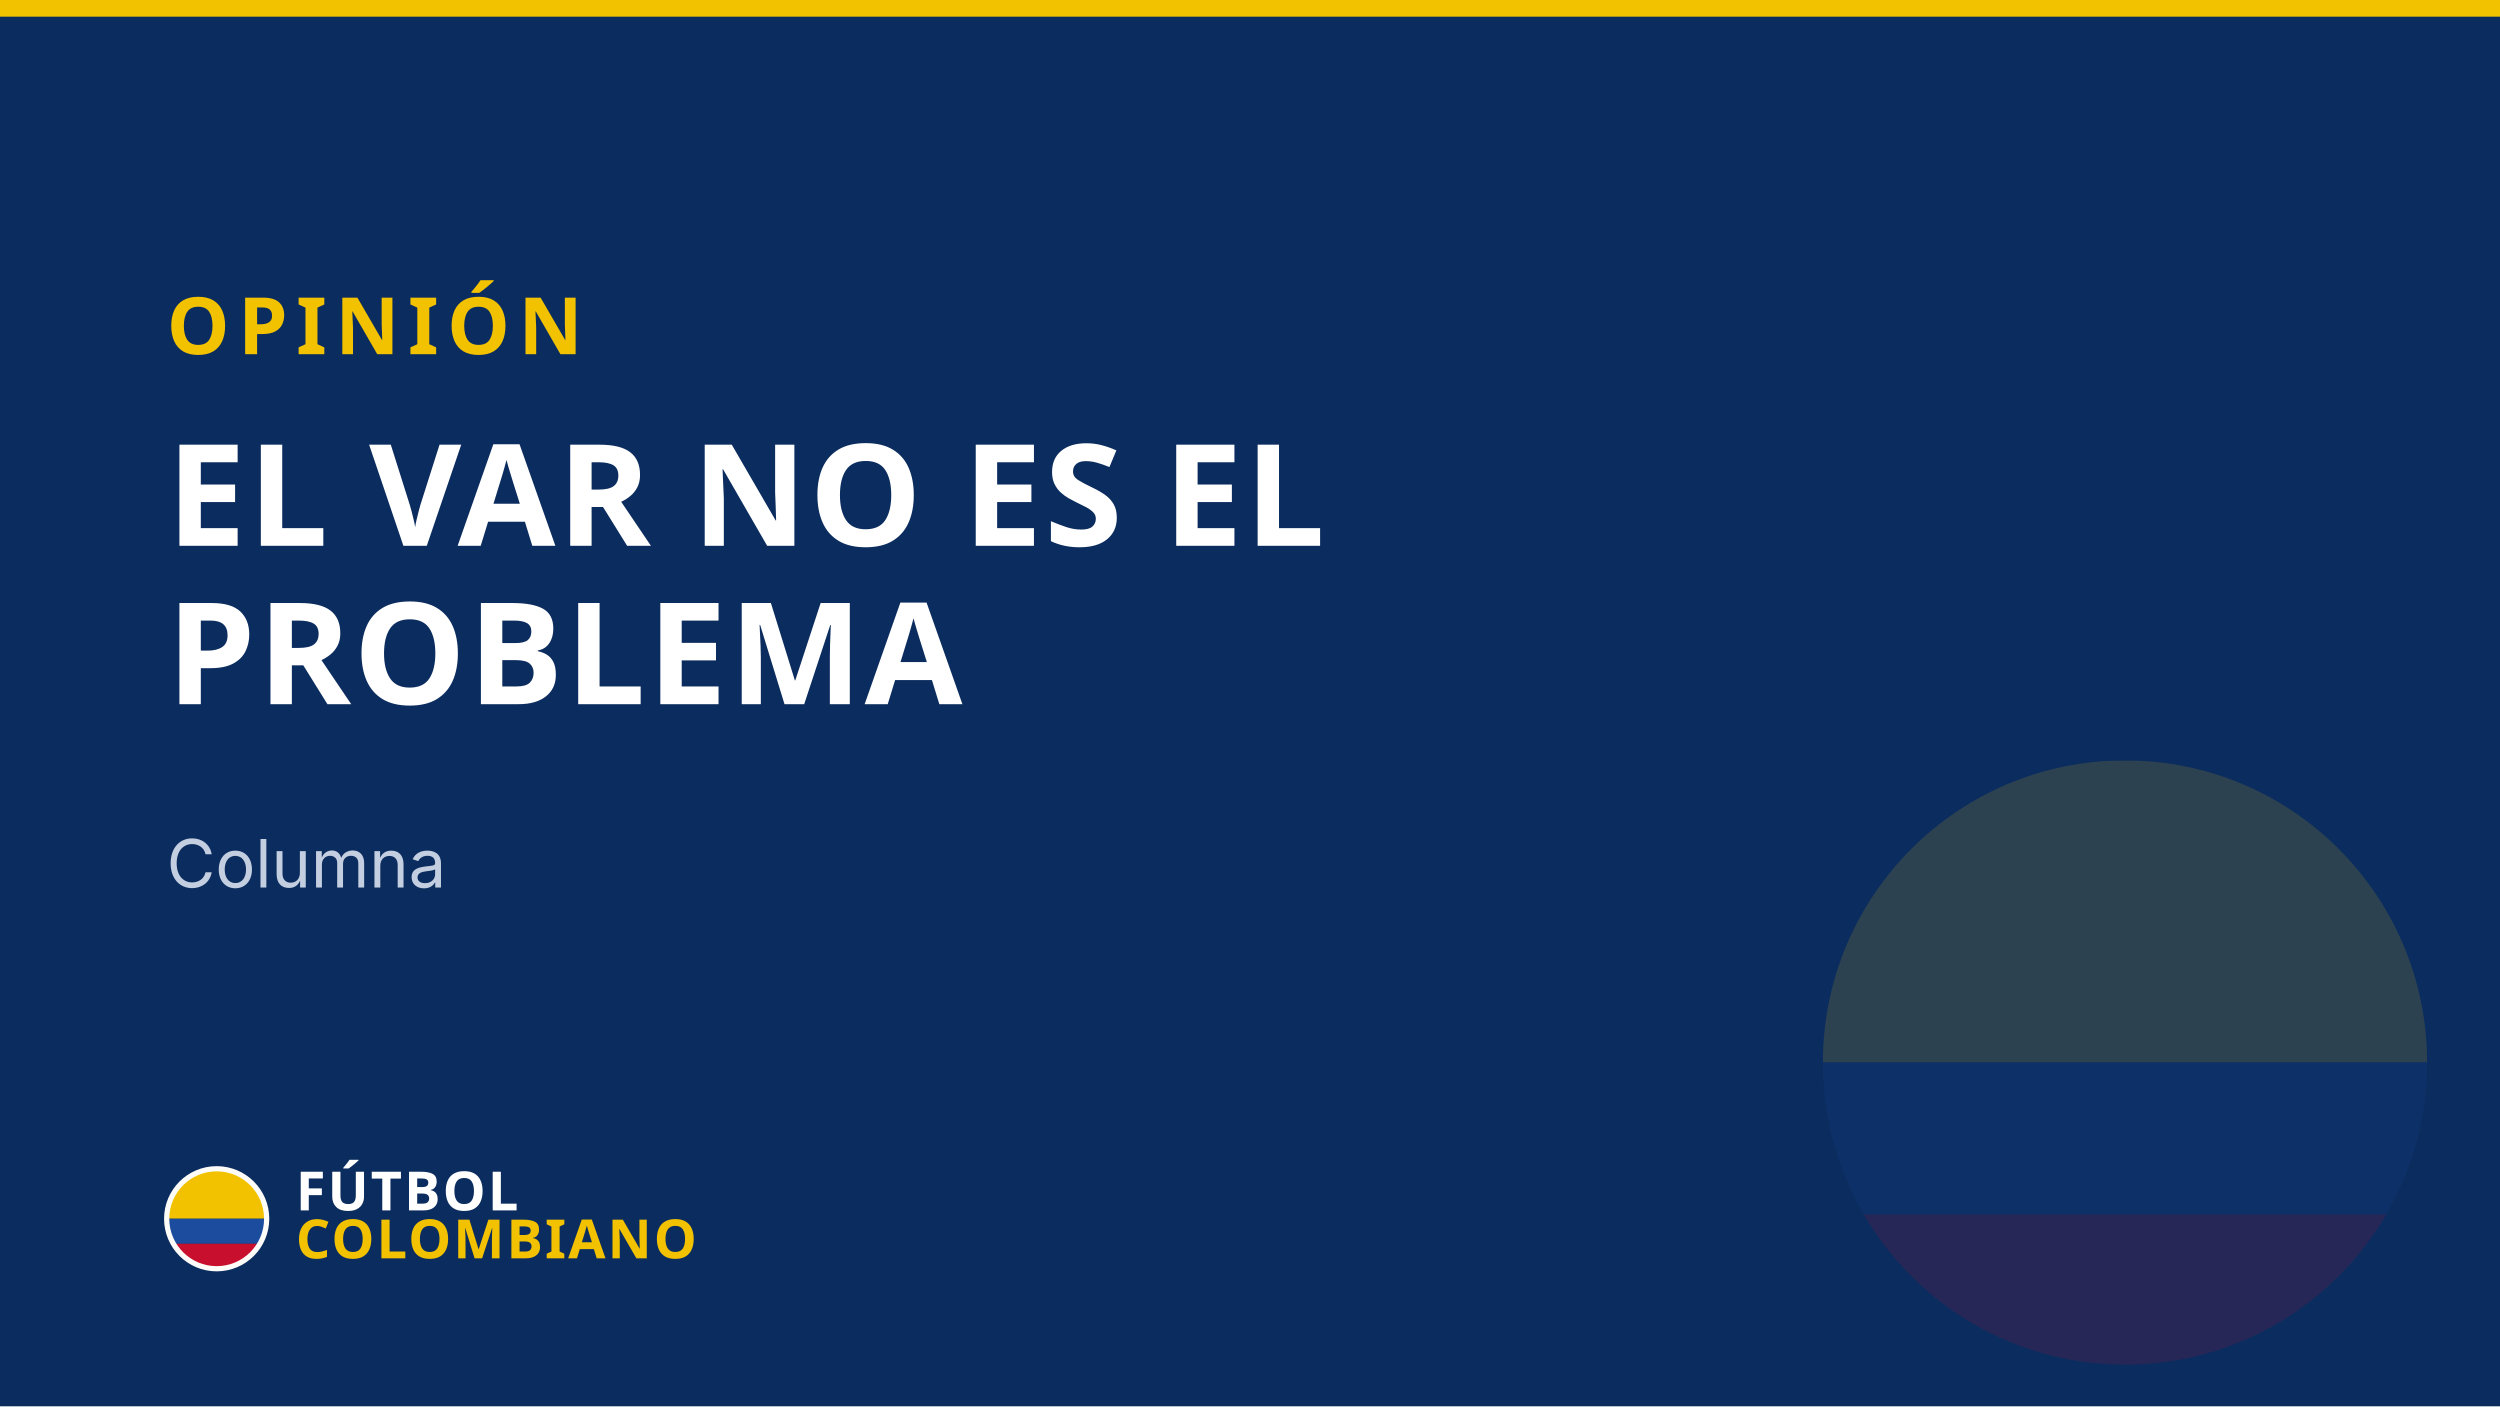
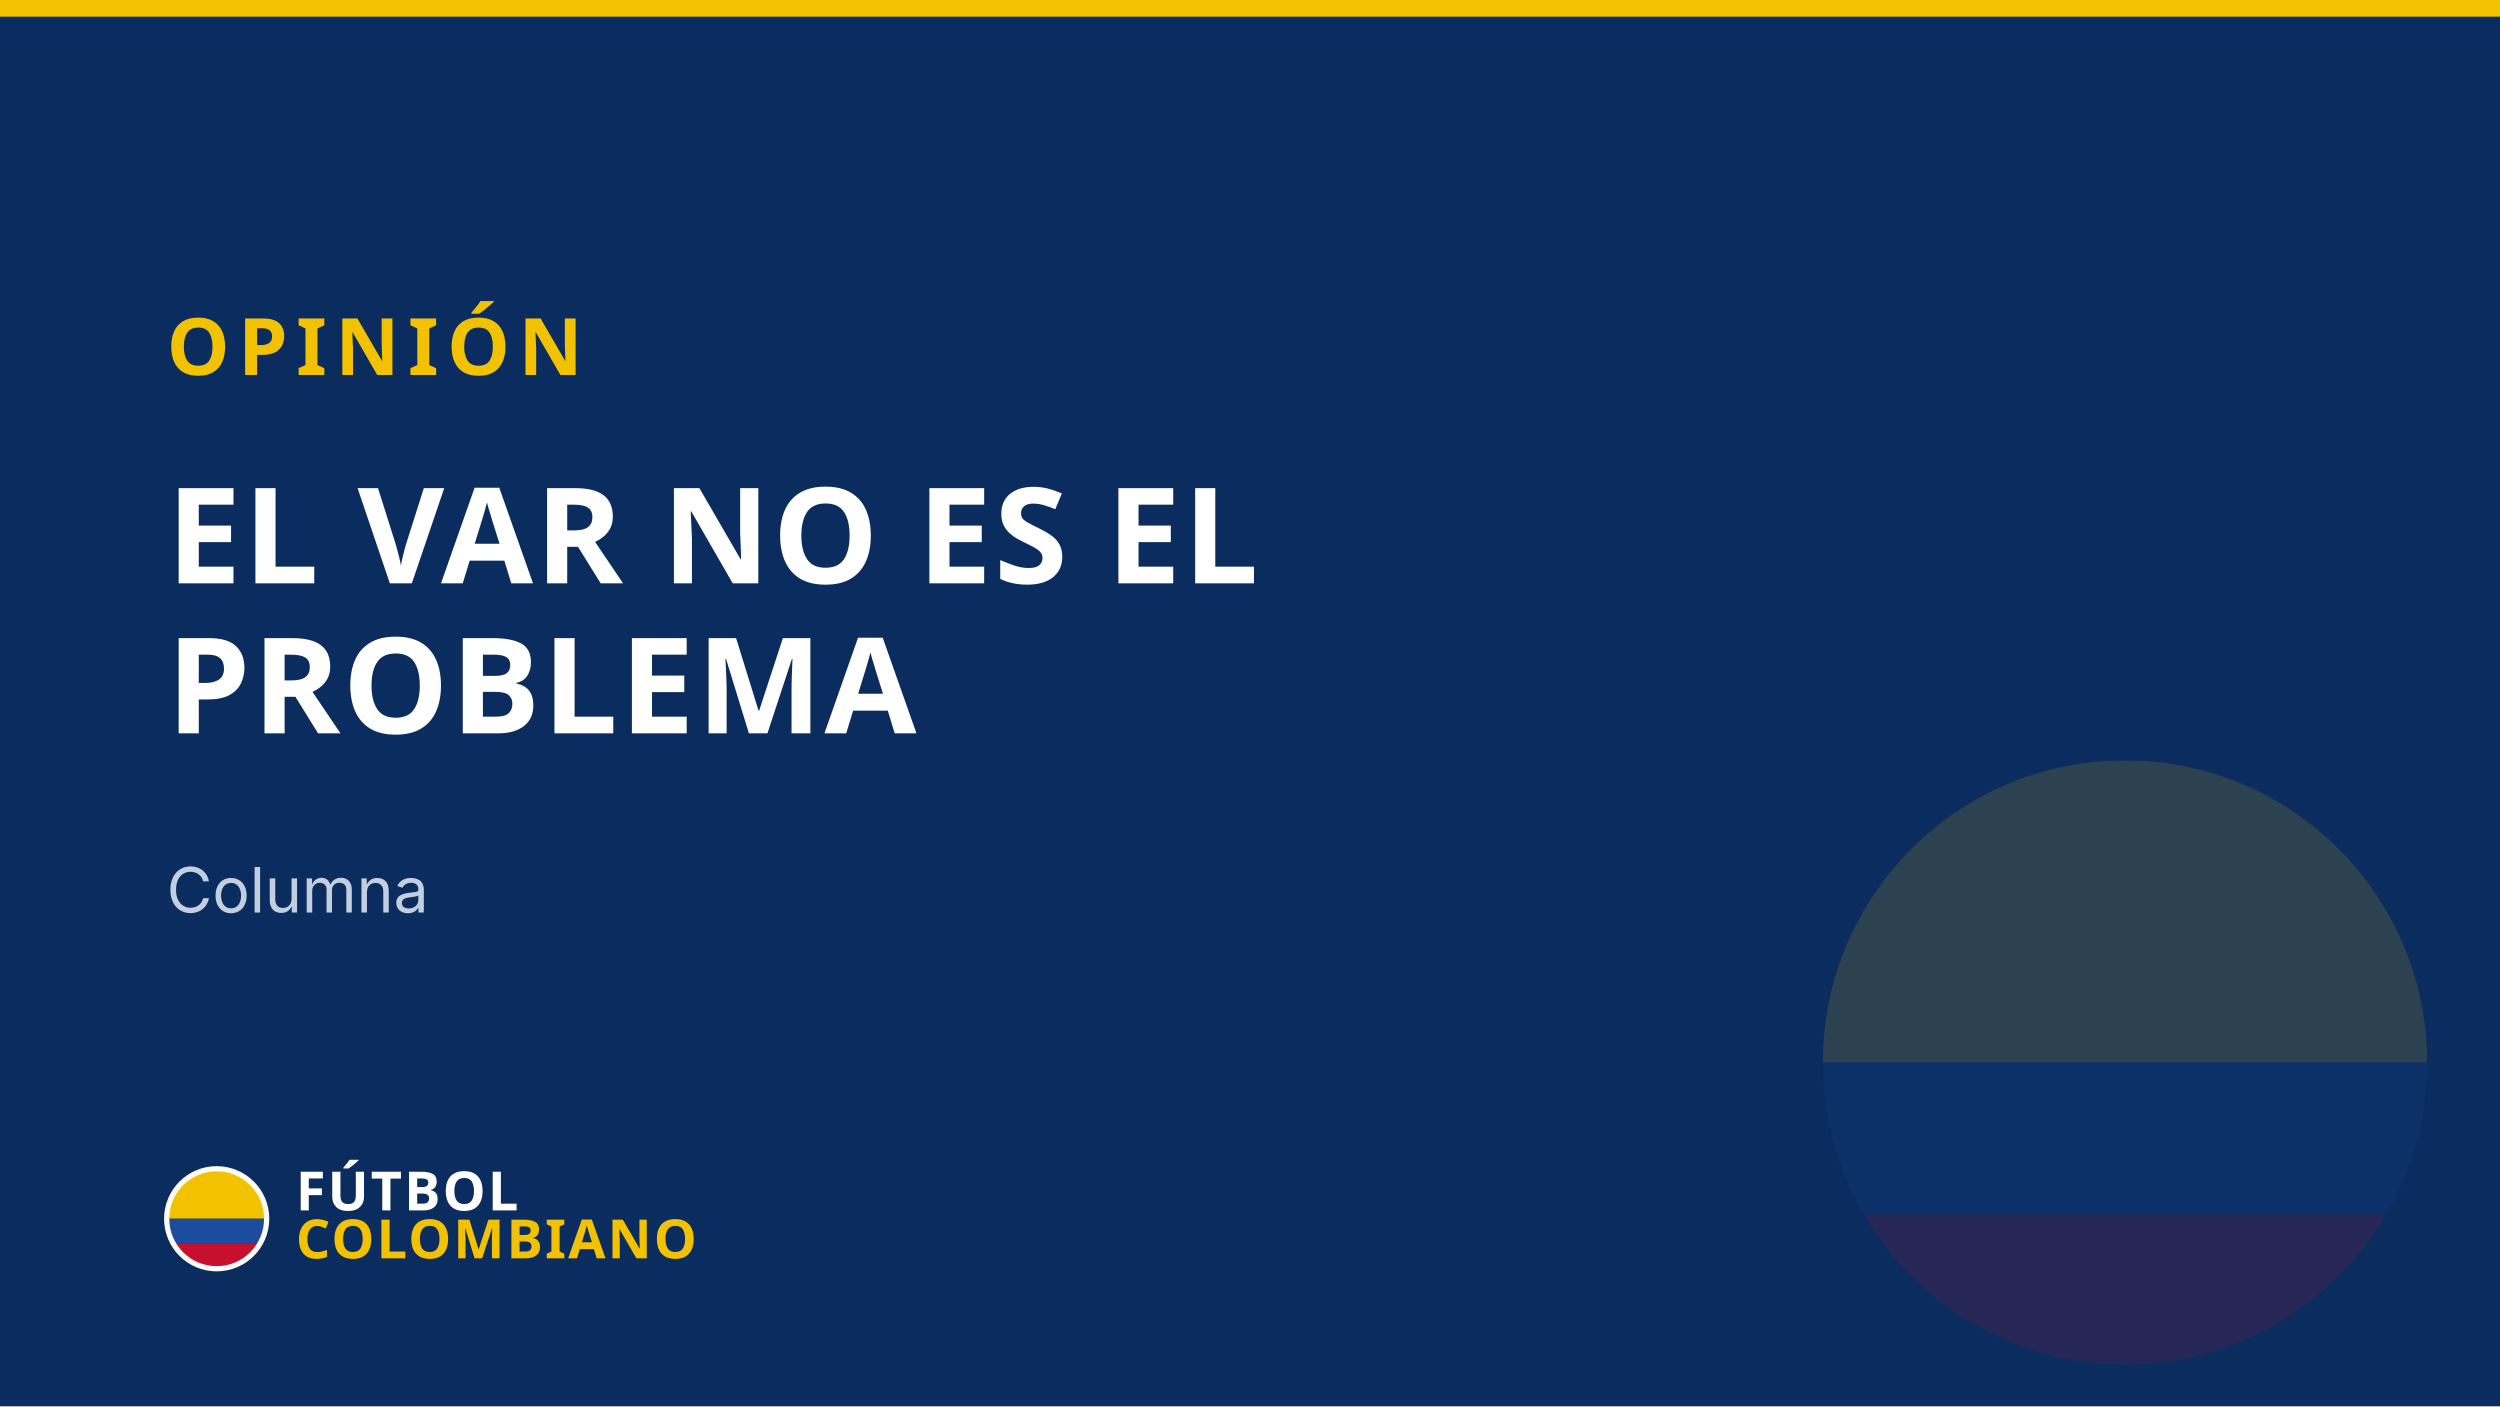
<svg xmlns="http://www.w3.org/2000/svg" viewBox="0 0 1200 675" width="1200" height="675">
  <rect width="1200" height="675" fill="#0B2C5E" />
-   <rect x="0" y="0" width="1200" height="8" fill="#F2C200" />
-   <clipPath id="b">
+   <rect width="1200" height="8" fill="#F2C200" />
+   <clipPath id="bw">
    <circle cx="1020" cy="510" r="145" />
  </clipPath>
-   <g clip-path="url(#b)" opacity="0.15">
+   <g clip-path="url(#bw)" opacity="0.15">
    <rect x="875" y="365" width="290" height="145" fill="#F2C200" />
    <rect x="875" y="510" width="290" height="73" fill="#1B4C9E" />
    <rect x="875" y="583" width="290" height="73" fill="#C8102E" />
  </g>
-   <text x="80" y="170" font-family="Barlow Condensed, Oswald, sans-serif" font-size="38" font-weight="700" fill="#F2C200" letter-spacing="4">OPINIÓN</text>
-   <text font-family="Barlow Condensed, Oswald, sans-serif" font-size="68" font-weight="700" fill="#FFFFFF" letter-spacing="1">
-     <tspan x="80" y="262">EL VAR NO ES EL</tspan>
-     <tspan x="80" y="338">PROBLEMA</tspan>
+   <text x="80" y="180" font-family="Barlow Condensed, Oswald, sans-serif" font-size="38" font-weight="700" fill="#F2C200" letter-spacing="4">OPINIÓN</text>
+   <text font-family="Barlow Condensed, Oswald, sans-serif" font-size="64" font-weight="700" fill="#FFFFFF" letter-spacing="1">
+     <tspan x="80" y="280">EL VAR NO ES EL</tspan>
+     <tspan x="80" y="352">PROBLEMA</tspan>
  </text>
-   <text x="80" y="426" font-family="Inter, system-ui, sans-serif" font-size="32" fill="#C3CFE0">Columna</text>
+   <text x="80" y="438" font-family="Inter, system-ui, sans-serif" font-size="30" fill="#C3CFE0">Columna</text>
  <g transform="translate(80,585)">
    <clipPath id="l">
      <circle cx="24" cy="0" r="24" />
    </clipPath>
    <g clip-path="url(#l)">
      <rect x="0" y="-24" width="48" height="24" fill="#F2C200" />
      <rect x="0" y="0" width="48" height="12" fill="#1B4C9E" />
      <rect x="0" y="12" width="48" height="12" fill="#C8102E" />
    </g>
    <circle cx="24" cy="0" r="24" fill="none" stroke="#FDFCF9" stroke-width="2.5" />
    <text x="62" y="-4" font-family="Barlow Condensed, Oswald, sans-serif" font-size="26" font-weight="700" fill="#FFFFFF" letter-spacing="1">FÚTBOL</text>
    <text x="62" y="19" font-family="Barlow Condensed, Oswald, sans-serif" font-size="26" font-weight="700" fill="#F2C200" letter-spacing="1">COLOMBIANO</text>
  </g>
</svg>
